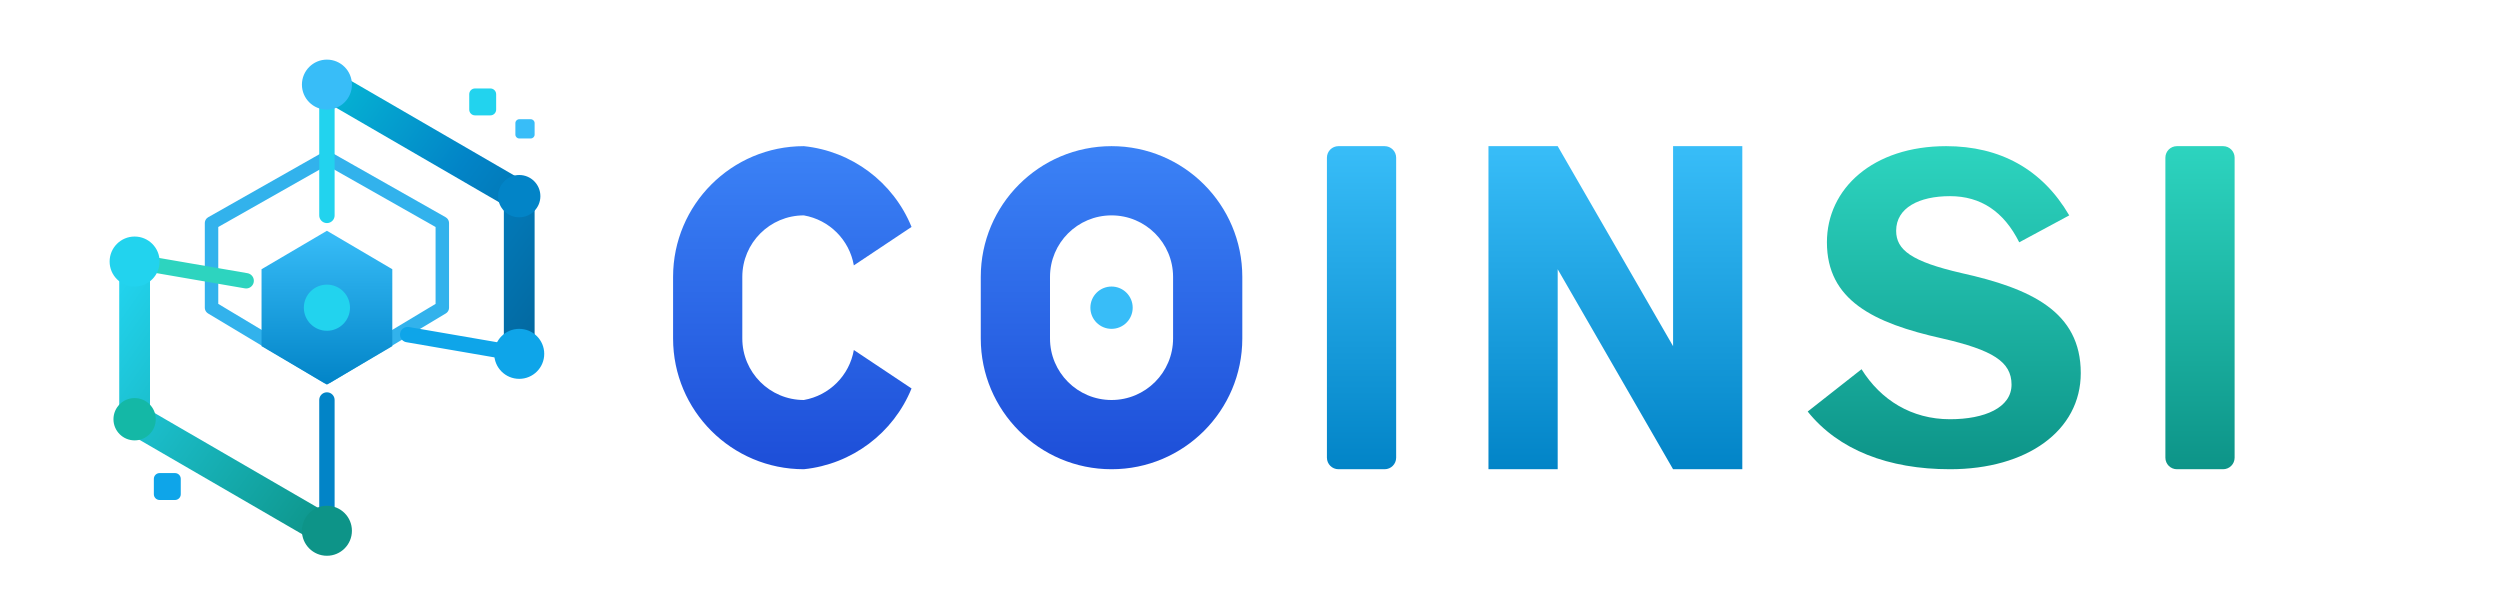
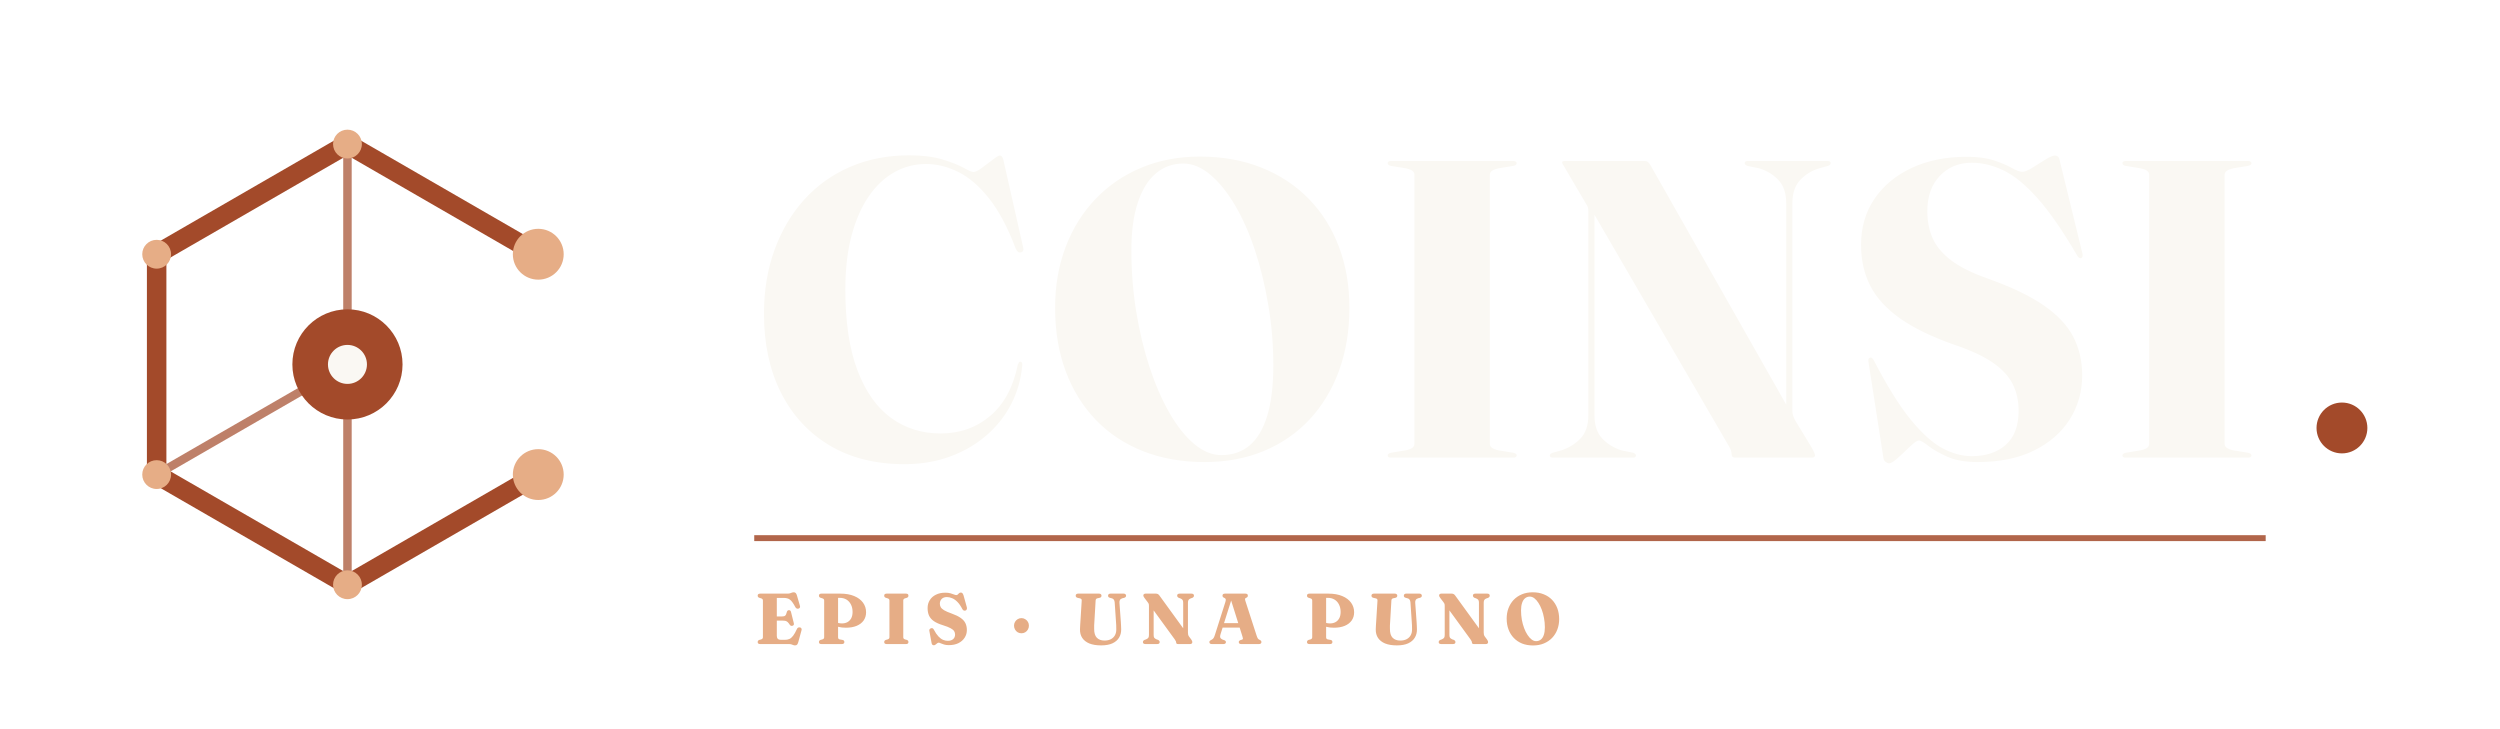
- <svg xmlns="http://www.w3.org/2000/svg" viewBox="0 0 650 160" width="100%" height="100%">
-   <defs>
-     <linearGradient id="iso-tech" x1="0%" y1="0%" x2="100%" y2="100%">
-       <stop offset="0%" stop-color="#06B6D4" />
-       <stop offset="50%" stop-color="#0284C7" />
-       <stop offset="100%" stop-color="#0369A1" />
-     </linearGradient>
-     <linearGradient id="iso-accent" x1="0%" y1="0%" x2="100%" y2="100%">
-       <stop offset="0%" stop-color="#22D3EE" />
-       <stop offset="100%" stop-color="#0D9488" />
-     </linearGradient>
-     <linearGradient id="iso-core" x1="0%" y1="0%" x2="0%" y2="100%">
-       <stop offset="0%" stop-color="#38BDF8" />
-       <stop offset="100%" stop-color="#0284C7" />
-     </linearGradient>
-     <linearGradient id="grad-CO" x1="0%" y1="0%" x2="0%" y2="100%">
-       <stop offset="0%" stop-color="#3B82F6" />
-       <stop offset="100%" stop-color="#1D4ED8" />
-     </linearGradient>
-     <linearGradient id="grad-IN" x1="0%" y1="0%" x2="0%" y2="100%">
-       <stop offset="0%" stop-color="#38BDF8" />
-       <stop offset="100%" stop-color="#0284C7" />
-     </linearGradient>
-     <linearGradient id="grad-SI" x1="0%" y1="0%" x2="0%" y2="100%">
-       <stop offset="0%" stop-color="#2DD4BF" />
-       <stop offset="100%" stop-color="#0D9488" />
-     </linearGradient>
-   </defs>
-   <g id="isotipo-sistemas">
-     <path d="M 85 22 L 135 51 L 135 92" fill="none" stroke="url(#iso-tech)" stroke-width="8" stroke-linecap="round" stroke-linejoin="round" />
-     <path d="M 85 138 L 35 109 L 35 68" fill="none" stroke="url(#iso-accent)" stroke-width="8" stroke-linecap="round" stroke-linejoin="round" />
-     <path d="M 55 58 L 85 41 L 115 58 L 115 80 L 85 98 L 55 80 Z" fill="none" stroke="#0EA5E9" stroke-width="3.5" stroke-linejoin="round" opacity="0.85" />
-     <line x1="85" y1="22" x2="85" y2="56" stroke="#22D3EE" stroke-width="4" stroke-linecap="round" />
-     <line x1="85" y1="104" x2="85" y2="138" stroke="#0284C7" stroke-width="4" stroke-linecap="round" />
-     <line x1="35" y1="68" x2="64" y2="73" stroke="#2DD4BF" stroke-width="4" stroke-linecap="round" />
-     <line x1="135" y1="92" x2="106" y2="87" stroke="#0EA5E9" stroke-width="4" stroke-linecap="round" />
-     <polygon points="85,60 102,70 102,90 85,100 68,90 68,70" fill="url(#iso-core)" />
-     <circle cx="85" cy="80" r="6" fill="#22D3EE" />
-     <circle cx="85" cy="22" r="6.5" fill="#38BDF8" />
-     <circle cx="135" cy="51" r="5.5" fill="#0284C7" />
-     <circle cx="135" cy="92" r="6.5" fill="#0EA5E9" />
-     <circle cx="85" cy="138" r="6.5" fill="#0D9488" />
-     <circle cx="35" cy="109" r="5.5" fill="#14B8A6" />
-     <circle cx="35" cy="68" r="6.5" fill="#22D3EE" />
-     <rect x="122" y="23" width="7" height="7" rx="1.5" fill="#22D3EE" />
-     <rect x="134" y="31" width="5" height="5" rx="1" fill="#38BDF8" />
-     <rect x="40" y="123" width="7" height="7" rx="1.5" fill="#0EA5E9" />
+ <svg xmlns="http://www.w3.org/2000/svg" viewBox="0 0 590 172" role="img" aria-label="COINSI, Congreso Internacional de Ingenieria de Sistemas, EPIS UNA Puno">
+   <g id="isotipo" fill="none" stroke-linecap="round" stroke-linejoin="round">
+     <path d="M 127.03 60.00 L 82.00 34.00 L 36.97 60.00 L 36.97 112.00 L 82.00 138.00 L 127.03 112.00" stroke="#a34a2a" stroke-width="4.6" />
+     <g stroke="#a34a2a" stroke-width="2" opacity="0.7">
+       <line x1="82.0" y1="86.0" x2="82.00" y2="34.00" />
+       <line x1="82.0" y1="86.0" x2="36.97" y2="112.00" />
+       <line x1="82.0" y1="86.0" x2="82.00" y2="138.00" />
+     </g>
  </g>
-   <g id="logotipo-coinsi">
-     <g id="silaba-CO" fill="url(#grad-CO)">
-       <path d="M 237 59 A 34 34 0 0 0 209 38 A 34 34 0 0 0 175 72 L 175 88 A 34 34 0 0 0 209 122 A 34 34 0 0 0 237 101 L 222 91 A 16 16 0 0 1 209 104 A 16 16 0 0 1 193 88 L 193 72 A 16 16 0 0 1 209 56 A 16 16 0 0 1 222 69 Z" />
-       <path d="M 289 38 A 34 34 0 0 1 323 72 L 323 88 A 34 34 0 0 1 289 122 A 34 34 0 0 1 255 88 L 255 72 A 34 34 0 0 1 289 38 Z M 289 56 A 16 16 0 0 0 273 72 L 273 88 A 16 16 0 0 0 289 104 A 16 16 0 0 0 305 88 L 305 72 A 16 16 0 0 0 289 56 Z" fill-rule="evenodd" />
+   <g id="nodos">
+     <circle cx="82.00" cy="34.00" r="3.4" fill="#e6ad86" />
+     <circle cx="82.00" cy="138.00" r="3.4" fill="#e6ad86" />
+     <circle cx="36.97" cy="112.00" r="3.4" fill="#e6ad86" />
+     <circle cx="36.97" cy="60.00" r="3.4" fill="#e6ad86" />
+     <circle cx="127.03" cy="60.00" r="6" fill="#e6ad86" />
+     <circle cx="127.03" cy="112.00" r="6" fill="#e6ad86" />
+     <circle cx="82.0" cy="86.0" r="13" fill="#a34a2a" />
+     <circle cx="82.0" cy="86.0" r="4.6" fill="#faf8f3" />
+   </g>
+   <g id="logotipo">
+     <g transform="translate(178.0 108.0)" fill="#faf8f3">
+       <path d="M 63.25 -21.797 C 62.977 -18.566 62.117 -15.535 60.672 -12.703 C 59.223 -9.867 57.266 -7.383 54.797 -5.25 C 52.328 -3.113 49.457 -1.445 46.188 -0.25 C 42.926 0.945 39.348 1.547 35.453 1.547 C 28.617 1.547 22.723 0.066 17.766 -2.891 C 12.816 -5.859 9 -10 6.312 -15.312 C 3.633 -20.633 2.297 -26.848 2.297 -33.953 C 2.297 -39.453 3.129 -44.484 4.797 -49.047 C 6.461 -53.617 8.801 -57.57 11.812 -60.906 C 14.832 -64.238 18.441 -66.812 22.641 -68.625 C 26.848 -70.438 31.5 -71.344 36.594 -71.344 C 39.664 -71.344 42.266 -71.02 44.391 -70.375 C 46.523 -69.727 48.191 -69.07 49.391 -68.406 C 50.598 -67.738 51.367 -67.406 51.703 -67.406 C 52.172 -67.406 52.844 -67.727 53.719 -68.375 C 54.602 -69.02 55.461 -69.664 56.297 -70.312 C 57.129 -70.969 57.68 -71.297 57.953 -71.297 C 58.148 -71.297 58.316 -71.219 58.453 -71.062 C 58.586 -70.914 58.703 -70.645 58.797 -70.25 L 63.453 -49.656 C 63.547 -49.32 63.551 -49.051 63.469 -48.844 C 63.383 -48.645 63.211 -48.516 62.953 -48.453 C 62.68 -48.379 62.445 -48.414 62.25 -48.562 C 62.051 -48.719 61.867 -48.977 61.703 -49.344 C 59.836 -54.281 57.754 -58.207 55.453 -61.125 C 53.148 -64.039 50.734 -66.129 48.203 -67.391 C 45.672 -68.66 43.117 -69.297 40.547 -69.297 C 37.848 -69.297 35.348 -68.645 33.047 -67.344 C 30.742 -66.051 28.727 -64.145 27 -61.625 C 25.27 -59.102 23.922 -56.008 22.953 -52.344 C 21.984 -48.676 21.5 -44.445 21.5 -39.656 C 21.5 -32.02 22.445 -25.68 24.344 -20.641 C 26.25 -15.609 28.891 -11.859 32.266 -9.391 C 35.648 -6.93 39.547 -5.703 43.953 -5.703 C 48.516 -5.703 52.426 -7.082 55.688 -9.844 C 58.957 -12.613 61.129 -16.648 62.203 -21.953 C 62.297 -22.18 62.383 -22.352 62.469 -22.469 C 62.551 -22.594 62.676 -22.656 62.844 -22.656 C 63.008 -22.613 63.125 -22.52 63.188 -22.375 C 63.258 -22.227 63.281 -22.035 63.25 -21.797 Z M 105.145 -71.047 C 110.52 -71.047 115.371 -70.176 119.707 -68.438 C 124.039 -66.707 127.754 -64.258 130.848 -61.094 C 133.949 -57.926 136.324 -54.16 137.973 -49.797 C 139.629 -45.43 140.457 -40.613 140.457 -35.344 C 140.457 -29.914 139.637 -24.969 138.004 -20.5 C 136.367 -16.031 134.039 -12.188 131.02 -8.969 C 128.008 -5.758 124.41 -3.285 120.223 -1.547 C 116.043 0.18 111.402 1.047 106.301 1.047 C 100.965 1.047 96.121 0.191 91.77 -1.516 C 87.426 -3.234 83.711 -5.691 80.629 -8.891 C 77.543 -12.098 75.168 -15.93 73.504 -20.391 C 71.836 -24.859 71.004 -29.844 71.004 -35.344 C 71.004 -40.582 71.836 -45.383 73.504 -49.75 C 75.168 -54.113 77.523 -57.883 80.566 -61.062 C 83.617 -64.25 87.227 -66.707 91.395 -68.438 C 95.559 -70.176 100.145 -71.047 105.145 -71.047 Z M 122.504 -21.797 C 122.504 -26.629 122.105 -31.367 121.316 -36.016 C 120.535 -40.672 119.477 -45.004 118.145 -49.016 C 116.809 -53.035 115.238 -56.57 113.426 -59.625 C 111.613 -62.676 109.668 -65.066 107.598 -66.797 C 105.535 -68.535 103.418 -69.406 101.254 -69.406 C 98.754 -69.406 96.586 -68.617 94.754 -67.047 C 92.918 -65.484 91.504 -63.18 90.504 -60.141 C 89.504 -57.109 89.004 -53.379 89.004 -48.953 C 89.004 -44.016 89.383 -39.188 90.145 -34.469 C 90.914 -29.758 91.973 -25.363 93.316 -21.281 C 94.668 -17.195 96.238 -13.602 98.02 -10.5 C 99.809 -7.395 101.746 -4.969 103.832 -3.219 C 105.914 -1.469 108.055 -0.594 110.254 -0.594 C 112.887 -0.594 115.113 -1.359 116.926 -2.891 C 118.738 -4.43 120.117 -6.758 121.066 -9.875 C 122.023 -12.988 122.504 -16.961 122.504 -21.797 Z M 173.602 -3.25 C 173.602 -2.852 173.789 -2.531 174.164 -2.281 C 174.547 -2.031 175.074 -1.836 175.742 -1.703 L 179.102 -1.156 C 179.664 -1.02 179.945 -0.816 179.945 -0.547 C 179.945 -0.379 179.875 -0.242 179.742 -0.141 C 179.617 -0.047 179.434 0 179.195 0 L 150.242 0 C 149.98 0 149.789 -0.047 149.664 -0.141 C 149.547 -0.242 149.492 -0.379 149.492 -0.547 C 149.492 -0.816 149.762 -1.02 150.305 -1.156 L 153.648 -1.703 C 154.375 -1.836 154.918 -2.031 155.273 -2.281 C 155.625 -2.531 155.805 -2.852 155.805 -3.25 L 155.805 -66.75 C 155.805 -67.145 155.625 -67.469 155.273 -67.719 C 154.918 -67.969 154.375 -68.16 153.648 -68.297 L 150.305 -68.844 C 149.762 -68.945 149.492 -69.164 149.492 -69.5 C 149.492 -69.633 149.547 -69.75 149.664 -69.844 C 149.789 -69.945 149.98 -70 150.242 -70 L 179.195 -70 C 179.434 -70 179.617 -69.945 179.742 -69.844 C 179.875 -69.75 179.945 -69.633 179.945 -69.5 C 179.945 -69.164 179.664 -68.945 179.102 -68.844 L 175.742 -68.297 C 175.074 -68.16 174.547 -67.969 174.164 -67.719 C 173.789 -67.469 173.602 -67.145 173.602 -66.75 Z M 208.094 -0.5 C 208.094 -0.363 208.035 -0.242 207.922 -0.141 C 207.805 -0.047 207.648 0 207.453 0 L 188.453 0 C 188.211 0 188.035 -0.047 187.922 -0.141 C 187.805 -0.242 187.75 -0.363 187.75 -0.5 C 187.75 -0.77 187.984 -0.988 188.453 -1.156 L 190.453 -1.703 C 192.254 -2.297 193.77 -3.234 195 -4.516 C 196.227 -5.805 196.844 -7.617 196.844 -9.953 L 196.844 -58 C 196.844 -58.469 196.812 -58.816 196.75 -59.047 C 196.688 -59.285 196.488 -59.656 196.156 -60.156 L 191.453 -68.156 C 191.285 -68.488 191.109 -68.785 190.922 -69.047 C 190.742 -69.316 190.656 -69.52 190.656 -69.656 C 190.656 -69.781 190.703 -69.867 190.797 -69.922 C 190.898 -69.973 191.066 -70 191.297 -70 L 210.25 -70 C 210.52 -70 210.742 -69.922 210.922 -69.766 C 211.109 -69.617 211.316 -69.348 211.547 -68.953 L 244.547 -10.75 L 243.547 -8.5 L 243.547 -60.047 C 243.547 -62.379 242.938 -64.195 241.719 -65.5 C 240.508 -66.801 238.969 -67.734 237.094 -68.297 L 234.406 -68.844 C 233.969 -69.008 233.75 -69.227 233.75 -69.5 C 233.75 -69.633 233.797 -69.75 233.891 -69.844 C 233.992 -69.945 234.164 -70 234.406 -70 L 253.406 -70 C 253.633 -70 253.797 -69.945 253.891 -69.844 C 253.992 -69.75 254.047 -69.633 254.047 -69.5 C 254.047 -69.227 253.832 -69.008 253.406 -68.844 L 251.406 -68.297 C 249.602 -67.766 248.082 -66.836 246.844 -65.516 C 245.613 -64.203 245 -62.379 245 -60.047 L 245 -11.047 C 245 -10.578 245.066 -10.16 245.203 -9.797 C 245.336 -9.43 245.488 -9.098 245.656 -8.797 L 249.297 -2.797 C 249.734 -2.066 250.016 -1.539 250.141 -1.219 C 250.273 -0.906 250.344 -0.664 250.344 -0.5 C 250.344 -0.363 250.273 -0.242 250.141 -0.141 C 250.016 -0.047 249.801 0 249.5 0 L 231.5 0 C 230.938 0 230.656 -0.281 230.656 -0.844 C 230.656 -1.082 230.602 -1.367 230.5 -1.703 C 230.395 -2.035 230.242 -2.352 230.047 -2.656 L 195.547 -62.047 L 198.297 -62.297 L 198.297 -9.906 C 198.297 -7.602 198.91 -5.801 200.141 -4.5 C 201.379 -3.195 202.898 -2.266 204.703 -1.703 L 207.406 -1.156 C 207.863 -0.988 208.094 -0.77 208.094 -0.5 Z M 288.754 1.047 C 285.848 1.047 283.445 0.625 281.551 -0.219 C 279.652 -1.07 278.168 -1.922 277.098 -2.766 C 276.035 -3.617 275.285 -4.047 274.848 -4.047 C 274.543 -4.047 274.074 -3.77 273.441 -3.219 C 272.816 -2.676 272.145 -2.051 271.426 -1.344 C 270.707 -0.645 270.02 -0.023 269.363 0.516 C 268.715 1.066 268.195 1.344 267.801 1.344 C 267.57 1.344 267.309 1.234 267.02 1.016 C 266.738 0.805 266.566 0.535 266.504 0.203 L 262.957 -22.594 C 262.914 -22.863 262.918 -23.082 262.973 -23.25 C 263.023 -23.414 263.117 -23.516 263.254 -23.547 C 263.418 -23.648 263.574 -23.648 263.723 -23.547 C 263.879 -23.453 264.02 -23.301 264.145 -23.094 C 267.309 -16.969 270.238 -12.258 272.926 -8.969 C 275.613 -5.688 278.129 -3.426 280.473 -2.188 C 282.824 -0.957 285.102 -0.344 287.301 -0.344 C 290.664 -0.344 293.352 -1.234 295.363 -3.016 C 297.383 -4.805 298.395 -7.5 298.395 -11.094 C 298.395 -13.395 297.934 -15.469 297.02 -17.312 C 296.102 -19.164 294.551 -20.852 292.363 -22.375 C 290.184 -23.895 287.18 -25.301 283.348 -26.594 C 277.98 -28.469 273.676 -30.551 270.426 -32.844 C 267.176 -35.145 264.824 -37.719 263.379 -40.562 C 261.93 -43.414 261.207 -46.629 261.207 -50.203 C 261.207 -54.336 262.262 -57.961 264.379 -61.078 C 266.492 -64.191 269.426 -66.625 273.176 -68.375 C 276.926 -70.125 281.246 -71 286.145 -71 C 288.746 -71 290.914 -70.707 292.645 -70.125 C 294.383 -69.539 295.773 -68.945 296.816 -68.344 C 297.867 -67.75 298.68 -67.453 299.254 -67.453 C 299.816 -67.453 300.613 -67.773 301.645 -68.422 C 302.684 -69.078 303.711 -69.719 304.723 -70.344 C 305.742 -70.977 306.504 -71.297 307.004 -71.297 C 307.23 -71.297 307.445 -71.219 307.645 -71.062 C 307.852 -70.914 307.988 -70.66 308.051 -70.297 L 313.457 -48.156 C 313.52 -47.852 313.523 -47.625 313.473 -47.469 C 313.418 -47.32 313.332 -47.195 313.207 -47.094 C 313.039 -47.031 312.871 -47.047 312.707 -47.141 C 312.539 -47.242 312.402 -47.379 312.301 -47.547 C 308.863 -53.453 305.727 -57.992 302.895 -61.172 C 300.059 -64.359 297.383 -66.555 294.863 -67.766 C 292.352 -68.984 289.848 -69.594 287.348 -69.594 C 284.285 -69.594 281.77 -68.562 279.801 -66.5 C 277.832 -64.438 276.848 -61.656 276.848 -58.156 C 276.848 -55.781 277.27 -53.645 278.113 -51.75 C 278.965 -49.852 280.426 -48.117 282.488 -46.547 C 284.559 -44.984 287.398 -43.566 291.004 -42.297 C 296.637 -40.297 301.082 -38.172 304.332 -35.922 C 307.582 -33.672 309.902 -31.195 311.301 -28.5 C 312.695 -25.801 313.395 -22.77 313.395 -19.406 C 313.395 -15.602 312.418 -12.148 310.473 -9.047 C 308.523 -5.953 305.707 -3.492 302.02 -1.672 C 298.34 0.141 293.918 1.047 288.754 1.047 Z M 347.004 -3.25 C 347.004 -2.852 347.191 -2.531 347.566 -2.281 C 347.949 -2.031 348.477 -1.836 349.145 -1.703 L 352.504 -1.156 C 353.066 -1.02 353.348 -0.816 353.348 -0.547 C 353.348 -0.379 353.277 -0.242 353.145 -0.141 C 353.02 -0.047 352.836 0 352.598 0 L 323.645 0 C 323.383 0 323.191 -0.047 323.066 -0.141 C 322.949 -0.242 322.895 -0.379 322.895 -0.547 C 322.895 -0.816 323.164 -1.02 323.707 -1.156 L 327.051 -1.703 C 327.777 -1.836 328.32 -2.031 328.676 -2.281 C 329.027 -2.531 329.207 -2.852 329.207 -3.25 L 329.207 -66.75 C 329.207 -67.145 329.027 -67.469 328.676 -67.719 C 328.32 -67.969 327.777 -68.16 327.051 -68.297 L 323.707 -68.844 C 323.164 -68.945 322.895 -69.164 322.895 -69.5 C 322.895 -69.633 322.949 -69.75 323.066 -69.844 C 323.191 -69.945 323.383 -70 323.645 -70 L 352.598 -70 C 352.836 -70 353.02 -69.945 353.145 -69.844 C 353.277 -69.75 353.348 -69.633 353.348 -69.5 C 353.348 -69.164 353.066 -68.945 352.504 -68.844 L 349.145 -68.297 C 348.477 -68.16 347.949 -67.969 347.566 -67.719 C 347.191 -67.469 347.004 -67.145 347.004 -66.75 Z M 356.699 0 " />
    </g>
-     <circle cx="289" cy="80" r="5.5" fill="#38BDF8" />
-     <g id="silaba-IN" fill="url(#grad-IN)">
-       <rect x="345" y="38" width="18" height="84" rx="3" />
-       <path d="M 387 122 L 387 38 L 405 38 L 435 90 L 435 38 L 453 38 L 453 122 L 435 122 L 405 70 L 405 122 Z" />
-     </g>
-     <g id="silaba-SI" fill="url(#grad-SI)">
-       <path d="M 538 56 C 531 44 520 38 506 38 C 487 38 475 49 475 63 C 475 78 487 84 505 88 C 518 91 523 94 523 100 C 523 106 516 109 507 109 C 497 109 489 104 484 96 L 470 107 C 478 117 491 122 507 122 C 527 122 541 112 541 97 C 541 81 528 75 510 71 C 497 68 493 65 493 60 C 493 54 499 51 507 51 C 515 51 521 55 525 63 Z" />
-       <rect x="563" y="38" width="18" height="84" rx="3" />
+     <circle cx="552.70" cy="101.0" r="6.0" fill="#a34a2a" />
+     <line x1="178.0" y1="127.0" x2="534.70" y2="127.0" stroke="#a34a2a" stroke-width="1.4" opacity="0.85" />
+     <g transform="translate(178.0 152.0)" fill="#e6ad86">
+       <path d="M 4.109 -6.516 L 6.547 -6.516 C 6.91 -6.516 7.164 -6.582 7.312 -6.719 C 7.469 -6.863 7.594 -7.141 7.688 -7.547 C 7.727 -7.703 7.789 -7.816 7.875 -7.891 C 7.957 -7.961 8.062 -8 8.188 -8 C 8.438 -8.008 8.598 -7.875 8.672 -7.594 L 9.328 -4.969 C 9.379 -4.789 9.379 -4.648 9.328 -4.547 C 9.285 -4.453 9.195 -4.379 9.062 -4.328 C 8.926 -4.285 8.801 -4.281 8.688 -4.312 C 8.57 -4.352 8.473 -4.43 8.391 -4.547 C 8.223 -4.816 8.066 -5.02 7.922 -5.156 C 7.773 -5.301 7.613 -5.398 7.438 -5.453 C 7.258 -5.504 7.031 -5.531 6.75 -5.531 L 4.109 -5.531 Z M 0.812 -11.438 C 0.812 -11.582 0.859 -11.695 0.953 -11.781 C 1.055 -11.863 1.211 -11.906 1.422 -11.906 L 7.891 -11.906 C 8.117 -11.906 8.305 -11.93 8.453 -11.984 C 8.609 -12.035 8.754 -12.086 8.891 -12.141 C 9.023 -12.191 9.172 -12.219 9.328 -12.219 C 9.535 -12.219 9.691 -12.156 9.797 -12.031 C 9.91 -11.914 10.004 -11.727 10.078 -11.469 L 10.781 -9.047 C 10.832 -8.879 10.832 -8.738 10.781 -8.625 C 10.727 -8.508 10.629 -8.426 10.484 -8.375 C 10.316 -8.32 10.164 -8.328 10.031 -8.391 C 9.895 -8.453 9.785 -8.562 9.703 -8.719 C 9.461 -9.176 9.238 -9.547 9.031 -9.828 C 8.832 -10.117 8.629 -10.336 8.422 -10.484 C 8.223 -10.641 8.004 -10.742 7.766 -10.797 C 7.535 -10.859 7.273 -10.891 6.984 -10.891 L 5.328 -10.891 L 5.328 -1.922 C 5.328 -1.617 5.406 -1.391 5.562 -1.234 C 5.727 -1.078 5.969 -1 6.281 -1 L 7.219 -1 C 7.633 -1 7.992 -1.066 8.297 -1.203 C 8.598 -1.336 8.891 -1.586 9.172 -1.953 C 9.461 -2.328 9.77 -2.875 10.094 -3.594 C 10.164 -3.738 10.258 -3.836 10.375 -3.891 C 10.5 -3.941 10.633 -3.957 10.781 -3.938 C 10.938 -3.906 11.051 -3.828 11.125 -3.703 C 11.207 -3.586 11.219 -3.438 11.156 -3.25 L 10.391 -0.438 C 10.316 -0.188 10.227 0 10.125 0.125 C 10.02 0.25 9.852 0.312 9.625 0.312 C 9.477 0.312 9.336 0.285 9.203 0.234 C 9.078 0.18 8.938 0.129 8.781 0.078 C 8.633 0.023 8.445 0 8.219 0 L 1.422 0 C 1.211 0 1.055 -0.039 0.953 -0.125 C 0.859 -0.207 0.812 -0.32 0.812 -0.469 C 0.812 -0.719 0.941 -0.891 1.203 -0.984 L 1.609 -1.094 C 1.754 -1.145 1.863 -1.207 1.938 -1.281 C 2.008 -1.363 2.047 -1.473 2.047 -1.609 L 2.047 -10.297 C 2.047 -10.422 2.008 -10.523 1.938 -10.609 C 1.863 -10.691 1.754 -10.754 1.609 -10.797 L 1.203 -10.922 C 0.941 -11.004 0.812 -11.176 0.812 -11.438 Z M 26.395 -7.5 C 26.395 -6.758 26.199 -6.113 25.816 -5.562 C 25.43 -5.02 24.879 -4.598 24.16 -4.297 C 23.449 -4.004 22.605 -3.859 21.629 -3.859 C 20.973 -3.859 20.383 -3.926 19.863 -4.062 C 19.352 -4.207 18.895 -4.406 18.488 -4.656 L 18.613 -5.531 C 18.82 -5.375 19.035 -5.25 19.254 -5.156 C 19.473 -5.07 19.699 -5.004 19.941 -4.953 C 20.18 -4.898 20.441 -4.875 20.723 -4.875 C 21.191 -4.875 21.613 -4.973 21.988 -5.172 C 22.363 -5.379 22.66 -5.68 22.879 -6.078 C 23.098 -6.484 23.207 -6.984 23.207 -7.578 C 23.207 -8.266 23.074 -8.852 22.816 -9.344 C 22.566 -9.844 22.215 -10.227 21.77 -10.5 C 21.32 -10.77 20.801 -10.906 20.207 -10.906 L 19.785 -10.906 L 19.785 -1.609 C 19.785 -1.473 19.816 -1.359 19.879 -1.266 C 19.941 -1.18 20.051 -1.125 20.207 -1.094 L 20.816 -0.984 C 20.98 -0.953 21.098 -0.895 21.16 -0.812 C 21.23 -0.738 21.27 -0.625 21.27 -0.469 C 21.27 -0.32 21.215 -0.207 21.113 -0.125 C 21.02 -0.039 20.867 0 20.66 0 L 15.879 0 C 15.668 0 15.512 -0.039 15.41 -0.125 C 15.316 -0.207 15.27 -0.32 15.27 -0.469 C 15.27 -0.719 15.398 -0.891 15.66 -0.984 L 16.066 -1.094 C 16.211 -1.145 16.32 -1.207 16.395 -1.281 C 16.465 -1.363 16.504 -1.473 16.504 -1.609 L 16.504 -10.281 C 16.504 -10.414 16.465 -10.523 16.395 -10.609 C 16.32 -10.691 16.211 -10.754 16.066 -10.797 L 15.66 -10.922 C 15.398 -11.004 15.27 -11.176 15.27 -11.438 C 15.27 -11.582 15.316 -11.695 15.41 -11.781 C 15.512 -11.863 15.664 -11.906 15.863 -11.906 L 20.301 -11.906 C 21.59 -11.906 22.691 -11.711 23.598 -11.328 C 24.504 -10.953 25.195 -10.43 25.676 -9.766 C 26.152 -9.109 26.395 -8.352 26.395 -7.5 Z M 35.172 -1.609 C 35.172 -1.473 35.207 -1.363 35.281 -1.281 C 35.352 -1.207 35.457 -1.145 35.594 -1.094 L 36.016 -0.984 C 36.266 -0.891 36.391 -0.719 36.391 -0.469 C 36.391 -0.32 36.344 -0.207 36.25 -0.125 C 36.156 -0.039 36.004 0 35.797 0 L 31.266 0 C 31.066 0 30.914 -0.039 30.812 -0.125 C 30.719 -0.207 30.672 -0.32 30.672 -0.469 C 30.672 -0.719 30.801 -0.891 31.062 -0.984 L 31.469 -1.094 C 31.613 -1.145 31.723 -1.207 31.797 -1.281 C 31.867 -1.363 31.906 -1.473 31.906 -1.609 L 31.906 -10.297 C 31.906 -10.422 31.867 -10.523 31.797 -10.609 C 31.723 -10.691 31.613 -10.754 31.469 -10.797 L 31.062 -10.922 C 30.801 -11.004 30.672 -11.176 30.672 -11.438 C 30.672 -11.582 30.719 -11.695 30.812 -11.781 C 30.914 -11.863 31.066 -11.906 31.266 -11.906 L 35.797 -11.906 C 36.004 -11.906 36.156 -11.863 36.25 -11.781 C 36.344 -11.695 36.391 -11.582 36.391 -11.438 C 36.391 -11.176 36.266 -11.004 36.016 -10.922 L 35.594 -10.797 C 35.457 -10.754 35.352 -10.691 35.281 -10.609 C 35.207 -10.523 35.172 -10.422 35.172 -10.297 Z M 45.914 0.25 C 45.484 0.25 45.117 0.203 44.805 0.109 C 44.492 0.016 44.23 -0.078 44.023 -0.172 C 43.824 -0.273 43.668 -0.328 43.555 -0.328 C 43.438 -0.328 43.336 -0.297 43.242 -0.234 C 43.148 -0.172 43.055 -0.098 42.961 -0.016 C 42.875 0.066 42.789 0.133 42.695 0.188 C 42.609 0.25 42.512 0.281 42.398 0.281 C 42.25 0.281 42.133 0.238 42.039 0.156 C 41.945 0.07 41.883 -0.062 41.852 -0.25 L 41.32 -3.141 C 41.297 -3.273 41.32 -3.391 41.383 -3.484 C 41.445 -3.586 41.547 -3.664 41.695 -3.719 C 41.852 -3.781 41.984 -3.781 42.102 -3.719 C 42.227 -3.656 42.328 -3.535 42.414 -3.359 C 42.766 -2.691 43.121 -2.172 43.477 -1.797 C 43.828 -1.422 44.188 -1.156 44.555 -1 C 44.918 -0.844 45.293 -0.766 45.68 -0.766 C 46.211 -0.766 46.625 -0.895 46.93 -1.156 C 47.242 -1.426 47.398 -1.789 47.398 -2.25 C 47.398 -2.539 47.324 -2.805 47.18 -3.047 C 47.031 -3.285 46.758 -3.516 46.352 -3.734 C 45.945 -3.961 45.336 -4.203 44.523 -4.453 C 43.637 -4.723 42.93 -5.039 42.398 -5.406 C 41.875 -5.77 41.496 -6.203 41.258 -6.703 C 41.027 -7.211 40.914 -7.812 40.914 -8.5 C 40.914 -9.207 41.086 -9.832 41.43 -10.375 C 41.773 -10.926 42.258 -11.352 42.883 -11.656 C 43.508 -11.969 44.242 -12.125 45.086 -12.125 C 45.574 -12.125 45.98 -12.078 46.305 -11.984 C 46.637 -11.891 46.914 -11.797 47.133 -11.703 C 47.359 -11.609 47.547 -11.562 47.695 -11.562 C 47.828 -11.562 47.945 -11.609 48.039 -11.703 C 48.133 -11.805 48.23 -11.906 48.336 -12 C 48.438 -12.102 48.578 -12.156 48.758 -12.156 C 48.902 -12.156 49.023 -12.109 49.117 -12.016 C 49.219 -11.922 49.312 -11.742 49.398 -11.484 L 50.18 -8.656 C 50.219 -8.477 50.211 -8.32 50.148 -8.188 C 50.094 -8.051 49.992 -7.957 49.836 -7.906 C 49.68 -7.863 49.539 -7.875 49.414 -7.938 C 49.297 -8 49.199 -8.102 49.117 -8.25 C 48.75 -8.969 48.359 -9.535 47.945 -9.953 C 47.539 -10.367 47.121 -10.66 46.695 -10.828 C 46.277 -11.004 45.867 -11.094 45.461 -11.094 C 44.938 -11.094 44.531 -10.945 44.242 -10.656 C 43.949 -10.363 43.805 -9.984 43.805 -9.516 C 43.805 -9.234 43.871 -8.969 44.008 -8.719 C 44.141 -8.469 44.406 -8.223 44.805 -7.984 C 45.211 -7.742 45.809 -7.484 46.602 -7.203 C 47.477 -6.891 48.172 -6.551 48.695 -6.188 C 49.227 -5.82 49.605 -5.406 49.836 -4.938 C 50.062 -4.469 50.18 -3.926 50.18 -3.312 C 50.18 -2.656 50.008 -2.055 49.664 -1.516 C 49.32 -0.973 48.828 -0.539 48.195 -0.219 C 47.57 0.094 46.809 0.25 45.914 0.25 Z M 63.059 -2.547 C 62.734 -2.547 62.438 -2.625 62.168 -2.781 C 61.906 -2.945 61.699 -3.164 61.543 -3.438 C 61.387 -3.719 61.309 -4.02 61.309 -4.344 C 61.309 -4.676 61.387 -4.973 61.543 -5.234 C 61.699 -5.504 61.906 -5.719 62.168 -5.875 C 62.438 -6.039 62.734 -6.125 63.059 -6.125 C 63.391 -6.125 63.688 -6.039 63.949 -5.875 C 64.219 -5.719 64.434 -5.504 64.59 -5.234 C 64.746 -4.973 64.824 -4.676 64.824 -4.344 C 64.824 -4.02 64.746 -3.719 64.59 -3.438 C 64.434 -3.164 64.219 -2.945 63.949 -2.781 C 63.688 -2.625 63.391 -2.547 63.059 -2.547 Z M 85.379 -5.188 L 85.066 -9.828 C 85.043 -10.109 84.977 -10.328 84.863 -10.484 C 84.758 -10.648 84.586 -10.758 84.348 -10.812 L 84.035 -10.891 C 83.836 -10.941 83.695 -11.008 83.613 -11.094 C 83.539 -11.176 83.504 -11.285 83.504 -11.422 C 83.504 -11.566 83.551 -11.68 83.645 -11.766 C 83.746 -11.859 83.887 -11.906 84.066 -11.906 L 87.191 -11.906 C 87.367 -11.906 87.504 -11.859 87.598 -11.766 C 87.699 -11.68 87.754 -11.566 87.754 -11.422 C 87.754 -11.285 87.711 -11.176 87.629 -11.094 C 87.543 -11.008 87.414 -10.941 87.238 -10.891 L 86.926 -10.828 C 86.621 -10.734 86.418 -10.598 86.316 -10.422 C 86.211 -10.254 86.168 -10.031 86.191 -9.75 L 86.52 -5.203 C 86.539 -4.91 86.555 -4.625 86.566 -4.344 C 86.586 -4.062 86.598 -3.766 86.598 -3.453 C 86.605 -2.734 86.441 -2.086 86.098 -1.516 C 85.762 -0.953 85.242 -0.504 84.535 -0.172 C 83.836 0.148 82.945 0.312 81.863 0.312 C 80.758 0.312 79.832 0.16 79.082 -0.141 C 78.34 -0.453 77.785 -0.891 77.41 -1.453 C 77.043 -2.016 76.867 -2.676 76.879 -3.438 C 76.879 -3.551 76.883 -3.695 76.895 -3.875 C 76.902 -4.051 76.914 -4.27 76.926 -4.531 C 76.934 -4.801 76.957 -5.113 76.988 -5.469 L 77.285 -10.266 C 77.293 -10.422 77.262 -10.539 77.191 -10.625 C 77.117 -10.707 76.977 -10.77 76.77 -10.812 L 76.395 -10.891 C 76.039 -10.961 75.863 -11.141 75.863 -11.422 C 75.863 -11.566 75.91 -11.68 76.004 -11.766 C 76.105 -11.859 76.254 -11.906 76.441 -11.906 L 81.379 -11.906 C 81.566 -11.906 81.707 -11.859 81.801 -11.766 C 81.902 -11.68 81.957 -11.566 81.957 -11.422 C 81.957 -11.285 81.914 -11.172 81.832 -11.078 C 81.746 -10.992 81.613 -10.93 81.426 -10.891 L 81.02 -10.812 C 80.871 -10.781 80.762 -10.723 80.691 -10.641 C 80.617 -10.555 80.574 -10.43 80.566 -10.266 L 80.285 -5.453 C 80.254 -5.078 80.23 -4.734 80.223 -4.422 C 80.223 -4.117 80.223 -3.852 80.223 -3.625 C 80.211 -2.656 80.418 -1.945 80.848 -1.5 C 81.285 -1.051 81.887 -0.828 82.66 -0.828 C 83.23 -0.828 83.727 -0.93 84.145 -1.141 C 84.57 -1.359 84.895 -1.664 85.113 -2.062 C 85.34 -2.457 85.449 -2.926 85.441 -3.469 C 85.441 -3.875 85.434 -4.203 85.426 -4.453 C 85.414 -4.711 85.398 -4.957 85.379 -5.188 Z M 95.684 -0.469 C 95.684 -0.32 95.637 -0.207 95.543 -0.125 C 95.449 -0.051 95.297 -0.008 95.09 0 L 92.34 0 C 92.129 -0.008 91.973 -0.051 91.871 -0.125 C 91.777 -0.207 91.73 -0.32 91.73 -0.469 C 91.73 -0.707 91.871 -0.883 92.152 -1 L 92.434 -1.094 C 92.703 -1.207 92.891 -1.332 92.996 -1.469 C 93.098 -1.613 93.152 -1.836 93.152 -2.141 L 93.152 -9.047 C 93.152 -9.242 93.129 -9.395 93.09 -9.5 C 93.047 -9.613 92.949 -9.77 92.793 -9.969 L 92.105 -10.875 C 92 -11.02 91.926 -11.133 91.887 -11.219 C 91.844 -11.301 91.824 -11.383 91.824 -11.469 C 91.824 -11.602 91.871 -11.707 91.965 -11.781 C 92.066 -11.863 92.199 -11.906 92.355 -11.906 L 94.793 -11.906 C 94.98 -11.906 95.137 -11.867 95.262 -11.797 C 95.387 -11.734 95.512 -11.613 95.637 -11.438 L 101.668 -3.125 L 101.23 -1.906 L 101.23 -9.766 C 101.23 -10.055 101.184 -10.27 101.09 -10.406 C 100.996 -10.551 100.809 -10.68 100.527 -10.797 L 100.23 -10.891 C 99.949 -11.023 99.809 -11.207 99.809 -11.438 C 99.809 -11.582 99.855 -11.695 99.949 -11.781 C 100.051 -11.863 100.207 -11.906 100.418 -11.906 L 103.168 -11.906 C 103.375 -11.906 103.527 -11.863 103.621 -11.781 C 103.723 -11.695 103.777 -11.582 103.777 -11.438 C 103.777 -11.195 103.637 -11.016 103.355 -10.891 L 103.059 -10.797 C 102.797 -10.703 102.613 -10.582 102.512 -10.438 C 102.406 -10.289 102.355 -10.066 102.355 -9.766 L 102.355 -2.75 C 102.355 -2.551 102.371 -2.375 102.402 -2.219 C 102.441 -2.07 102.504 -1.938 102.59 -1.812 L 103.121 -1.094 C 103.246 -0.926 103.316 -0.801 103.34 -0.719 C 103.371 -0.633 103.387 -0.547 103.387 -0.453 C 103.387 -0.316 103.34 -0.207 103.246 -0.125 C 103.152 -0.039 103.02 0 102.855 0 L 100.043 0 C 99.73 0 99.574 -0.125 99.574 -0.375 C 99.574 -0.469 99.551 -0.562 99.512 -0.656 C 99.48 -0.75 99.379 -0.91 99.215 -1.141 L 93.277 -9.297 L 94.262 -9.938 L 94.262 -2.125 C 94.262 -1.844 94.309 -1.629 94.402 -1.484 C 94.504 -1.348 94.699 -1.219 94.98 -1.094 L 95.277 -1 C 95.547 -0.875 95.684 -0.695 95.684 -0.469 Z M 110.148 -4.938 L 115.117 -4.938 L 115.148 -3.891 L 110.117 -3.891 Z M 111.32 -0.469 C 111.32 -0.32 111.266 -0.207 111.164 -0.125 C 111.07 -0.039 110.918 0 110.711 0 L 108.008 0 C 107.809 0 107.656 -0.039 107.555 -0.125 C 107.461 -0.207 107.414 -0.32 107.414 -0.469 C 107.414 -0.57 107.438 -0.656 107.492 -0.719 C 107.543 -0.789 107.633 -0.863 107.758 -0.938 L 107.992 -1.047 C 108.168 -1.148 108.309 -1.281 108.414 -1.438 C 108.516 -1.594 108.625 -1.859 108.742 -2.234 L 111.195 -9.953 C 111.277 -10.242 111.305 -10.453 111.273 -10.578 C 111.242 -10.711 111.125 -10.82 110.93 -10.906 C 110.773 -10.969 110.664 -11.039 110.602 -11.125 C 110.539 -11.207 110.508 -11.312 110.508 -11.438 C 110.508 -11.582 110.555 -11.695 110.648 -11.781 C 110.75 -11.863 110.906 -11.906 111.117 -11.906 L 115.898 -11.906 C 116.105 -11.906 116.258 -11.863 116.352 -11.781 C 116.445 -11.695 116.492 -11.582 116.492 -11.438 C 116.492 -11.312 116.461 -11.207 116.398 -11.125 C 116.336 -11.039 116.234 -10.973 116.102 -10.922 C 115.953 -10.867 115.867 -10.789 115.836 -10.688 C 115.812 -10.594 115.836 -10.438 115.898 -10.219 L 118.539 -2.062 C 118.641 -1.738 118.742 -1.5 118.836 -1.344 C 118.938 -1.188 119.074 -1.078 119.242 -1.016 C 119.418 -0.93 119.539 -0.848 119.602 -0.766 C 119.664 -0.691 119.695 -0.594 119.695 -0.469 C 119.695 -0.32 119.641 -0.207 119.539 -0.125 C 119.445 -0.039 119.293 0 119.086 0 L 114.961 0 C 114.75 0 114.594 -0.039 114.492 -0.125 C 114.398 -0.207 114.352 -0.32 114.352 -0.469 C 114.352 -0.582 114.383 -0.676 114.445 -0.75 C 114.516 -0.82 114.617 -0.883 114.742 -0.938 L 115.133 -1.047 C 115.277 -1.109 115.344 -1.191 115.336 -1.297 C 115.324 -1.41 115.281 -1.582 115.211 -1.812 L 112.43 -10.656 L 112.742 -10.875 L 110.07 -2.406 C 109.984 -2.145 109.945 -1.93 109.945 -1.766 C 109.945 -1.598 109.996 -1.457 110.102 -1.344 C 110.203 -1.238 110.367 -1.133 110.586 -1.031 L 110.93 -0.922 C 111.055 -0.867 111.148 -0.805 111.211 -0.734 C 111.281 -0.672 111.32 -0.582 111.32 -0.469 Z M 141.574 -7.5 C 141.574 -6.758 141.379 -6.113 140.996 -5.562 C 140.609 -5.02 140.059 -4.598 139.34 -4.297 C 138.629 -4.004 137.785 -3.859 136.809 -3.859 C 136.152 -3.859 135.562 -3.926 135.043 -4.062 C 134.531 -4.207 134.074 -4.406 133.668 -4.656 L 133.793 -5.531 C 134 -5.375 134.215 -5.25 134.434 -5.156 C 134.652 -5.07 134.879 -5.004 135.121 -4.953 C 135.359 -4.898 135.621 -4.875 135.902 -4.875 C 136.371 -4.875 136.793 -4.973 137.168 -5.172 C 137.543 -5.379 137.84 -5.68 138.059 -6.078 C 138.277 -6.484 138.387 -6.984 138.387 -7.578 C 138.387 -8.266 138.254 -8.852 137.996 -9.344 C 137.746 -9.844 137.395 -10.227 136.949 -10.5 C 136.5 -10.77 135.98 -10.906 135.387 -10.906 L 134.965 -10.906 L 134.965 -1.609 C 134.965 -1.473 134.996 -1.359 135.059 -1.266 C 135.121 -1.18 135.23 -1.125 135.387 -1.094 L 135.996 -0.984 C 136.16 -0.953 136.277 -0.895 136.34 -0.812 C 136.41 -0.738 136.449 -0.625 136.449 -0.469 C 136.449 -0.32 136.395 -0.207 136.293 -0.125 C 136.199 -0.039 136.047 0 135.84 0 L 131.059 0 C 130.848 0 130.691 -0.039 130.59 -0.125 C 130.496 -0.207 130.449 -0.32 130.449 -0.469 C 130.449 -0.719 130.578 -0.891 130.84 -0.984 L 131.246 -1.094 C 131.391 -1.145 131.5 -1.207 131.574 -1.281 C 131.645 -1.363 131.684 -1.473 131.684 -1.609 L 131.684 -10.281 C 131.684 -10.414 131.645 -10.523 131.574 -10.609 C 131.5 -10.691 131.391 -10.754 131.246 -10.797 L 130.84 -10.922 C 130.578 -11.004 130.449 -11.176 130.449 -11.438 C 130.449 -11.582 130.496 -11.695 130.59 -11.781 C 130.691 -11.863 130.844 -11.906 131.043 -11.906 L 135.48 -11.906 C 136.77 -11.906 137.871 -11.711 138.777 -11.328 C 139.684 -10.953 140.375 -10.43 140.855 -9.766 C 141.332 -9.109 141.574 -8.352 141.574 -7.5 Z M 155.18 -5.188 L 154.867 -9.828 C 154.844 -10.109 154.777 -10.328 154.664 -10.484 C 154.559 -10.648 154.387 -10.758 154.148 -10.812 L 153.836 -10.891 C 153.637 -10.941 153.496 -11.008 153.414 -11.094 C 153.34 -11.176 153.305 -11.285 153.305 -11.422 C 153.305 -11.566 153.352 -11.68 153.445 -11.766 C 153.547 -11.859 153.688 -11.906 153.867 -11.906 L 156.992 -11.906 C 157.168 -11.906 157.305 -11.859 157.398 -11.766 C 157.5 -11.68 157.555 -11.566 157.555 -11.422 C 157.555 -11.285 157.512 -11.176 157.43 -11.094 C 157.344 -11.008 157.215 -10.941 157.039 -10.891 L 156.727 -10.828 C 156.422 -10.734 156.219 -10.598 156.117 -10.422 C 156.012 -10.254 155.969 -10.031 155.992 -9.75 L 156.32 -5.203 C 156.34 -4.91 156.355 -4.625 156.367 -4.344 C 156.387 -4.062 156.398 -3.766 156.398 -3.453 C 156.406 -2.734 156.242 -2.086 155.898 -1.516 C 155.562 -0.953 155.043 -0.504 154.336 -0.172 C 153.637 0.148 152.746 0.312 151.664 0.312 C 150.559 0.312 149.633 0.16 148.883 -0.141 C 148.141 -0.453 147.586 -0.891 147.211 -1.453 C 146.844 -2.016 146.668 -2.676 146.68 -3.438 C 146.68 -3.551 146.684 -3.695 146.695 -3.875 C 146.703 -4.051 146.715 -4.27 146.727 -4.531 C 146.734 -4.801 146.758 -5.113 146.789 -5.469 L 147.086 -10.266 C 147.094 -10.422 147.062 -10.539 146.992 -10.625 C 146.918 -10.707 146.777 -10.77 146.57 -10.812 L 146.195 -10.891 C 145.84 -10.961 145.664 -11.141 145.664 -11.422 C 145.664 -11.566 145.711 -11.68 145.805 -11.766 C 145.906 -11.859 146.055 -11.906 146.242 -11.906 L 151.18 -11.906 C 151.367 -11.906 151.508 -11.859 151.602 -11.766 C 151.703 -11.68 151.758 -11.566 151.758 -11.422 C 151.758 -11.285 151.715 -11.172 151.633 -11.078 C 151.547 -10.992 151.414 -10.93 151.227 -10.891 L 150.82 -10.812 C 150.672 -10.781 150.562 -10.723 150.492 -10.641 C 150.418 -10.555 150.375 -10.43 150.367 -10.266 L 150.086 -5.453 C 150.055 -5.078 150.031 -4.734 150.023 -4.422 C 150.023 -4.117 150.023 -3.852 150.023 -3.625 C 150.012 -2.656 150.219 -1.945 150.648 -1.5 C 151.086 -1.051 151.688 -0.828 152.461 -0.828 C 153.031 -0.828 153.527 -0.93 153.945 -1.141 C 154.371 -1.359 154.695 -1.664 154.914 -2.062 C 155.141 -2.457 155.25 -2.926 155.242 -3.469 C 155.242 -3.875 155.234 -4.203 155.227 -4.453 C 155.215 -4.711 155.199 -4.957 155.18 -5.188 Z M 165.484 -0.469 C 165.484 -0.32 165.438 -0.207 165.344 -0.125 C 165.25 -0.051 165.098 -0.008 164.891 0 L 162.141 0 C 161.93 -0.008 161.773 -0.051 161.672 -0.125 C 161.578 -0.207 161.531 -0.32 161.531 -0.469 C 161.531 -0.707 161.672 -0.883 161.953 -1 L 162.234 -1.094 C 162.504 -1.207 162.691 -1.332 162.797 -1.469 C 162.898 -1.613 162.953 -1.836 162.953 -2.141 L 162.953 -9.047 C 162.953 -9.242 162.93 -9.395 162.891 -9.5 C 162.848 -9.613 162.75 -9.77 162.594 -9.969 L 161.906 -10.875 C 161.801 -11.02 161.727 -11.133 161.688 -11.219 C 161.645 -11.301 161.625 -11.383 161.625 -11.469 C 161.625 -11.602 161.672 -11.707 161.766 -11.781 C 161.867 -11.863 162 -11.906 162.156 -11.906 L 164.594 -11.906 C 164.781 -11.906 164.938 -11.867 165.062 -11.797 C 165.188 -11.734 165.312 -11.613 165.438 -11.438 L 171.469 -3.125 L 171.031 -1.906 L 171.031 -9.766 C 171.031 -10.055 170.984 -10.27 170.891 -10.406 C 170.797 -10.551 170.609 -10.68 170.328 -10.797 L 170.031 -10.891 C 169.75 -11.023 169.609 -11.207 169.609 -11.438 C 169.609 -11.582 169.656 -11.695 169.75 -11.781 C 169.852 -11.863 170.008 -11.906 170.219 -11.906 L 172.969 -11.906 C 173.176 -11.906 173.328 -11.863 173.422 -11.781 C 173.523 -11.695 173.578 -11.582 173.578 -11.438 C 173.578 -11.195 173.438 -11.016 173.156 -10.891 L 172.859 -10.797 C 172.598 -10.703 172.414 -10.582 172.312 -10.438 C 172.207 -10.289 172.156 -10.066 172.156 -9.766 L 172.156 -2.75 C 172.156 -2.551 172.172 -2.375 172.203 -2.219 C 172.242 -2.07 172.305 -1.938 172.391 -1.812 L 172.922 -1.094 C 173.047 -0.926 173.117 -0.801 173.141 -0.719 C 173.172 -0.633 173.188 -0.547 173.188 -0.453 C 173.188 -0.316 173.141 -0.207 173.047 -0.125 C 172.953 -0.039 172.82 0 172.656 0 L 169.844 0 C 169.531 0 169.375 -0.125 169.375 -0.375 C 169.375 -0.469 169.352 -0.562 169.312 -0.656 C 169.281 -0.75 169.18 -0.91 169.016 -1.141 L 163.078 -9.297 L 164.062 -9.938 L 164.062 -2.125 C 164.062 -1.844 164.109 -1.629 164.203 -1.484 C 164.305 -1.348 164.5 -1.219 164.781 -1.094 L 165.078 -1 C 165.348 -0.875 165.484 -0.695 165.484 -0.469 Z M 183.715 -12.219 C 184.684 -12.219 185.547 -12.062 186.309 -11.75 C 187.078 -11.445 187.734 -11.016 188.277 -10.453 C 188.816 -9.891 189.234 -9.223 189.527 -8.453 C 189.816 -7.68 189.965 -6.82 189.965 -5.875 C 189.965 -5 189.816 -4.18 189.527 -3.422 C 189.246 -2.672 188.832 -2.016 188.293 -1.453 C 187.75 -0.891 187.098 -0.453 186.34 -0.141 C 185.59 0.172 184.738 0.328 183.793 0.328 C 182.844 0.328 181.984 0.176 181.215 -0.125 C 180.453 -0.438 179.801 -0.875 179.262 -1.438 C 178.719 -2 178.301 -2.664 178.012 -3.438 C 177.719 -4.207 177.574 -5.066 177.574 -6.016 C 177.574 -6.891 177.715 -7.703 177.996 -8.453 C 178.285 -9.211 178.699 -9.875 179.23 -10.438 C 179.77 -11 180.422 -11.438 181.184 -11.75 C 181.941 -12.062 182.785 -12.219 183.715 -12.219 Z M 186.59 -3.938 C 186.59 -4.695 186.52 -5.43 186.387 -6.141 C 186.262 -6.859 186.082 -7.52 185.855 -8.125 C 185.625 -8.738 185.359 -9.273 185.059 -9.734 C 184.766 -10.191 184.449 -10.551 184.105 -10.812 C 183.762 -11.07 183.406 -11.203 183.043 -11.203 C 182.613 -11.203 182.246 -11.078 181.934 -10.828 C 181.621 -10.578 181.379 -10.207 181.215 -9.719 C 181.047 -9.238 180.965 -8.648 180.965 -7.953 C 180.965 -7.191 181.027 -6.453 181.152 -5.734 C 181.285 -5.023 181.469 -4.363 181.699 -3.75 C 181.926 -3.145 182.191 -2.613 182.496 -2.156 C 182.797 -1.695 183.121 -1.336 183.465 -1.078 C 183.809 -0.816 184.156 -0.688 184.512 -0.688 C 184.949 -0.688 185.324 -0.812 185.637 -1.062 C 185.949 -1.312 186.184 -1.676 186.34 -2.156 C 186.504 -2.645 186.59 -3.238 186.59 -3.938 Z M 190.555 0 " />
    </g>
  </g>
</svg>
